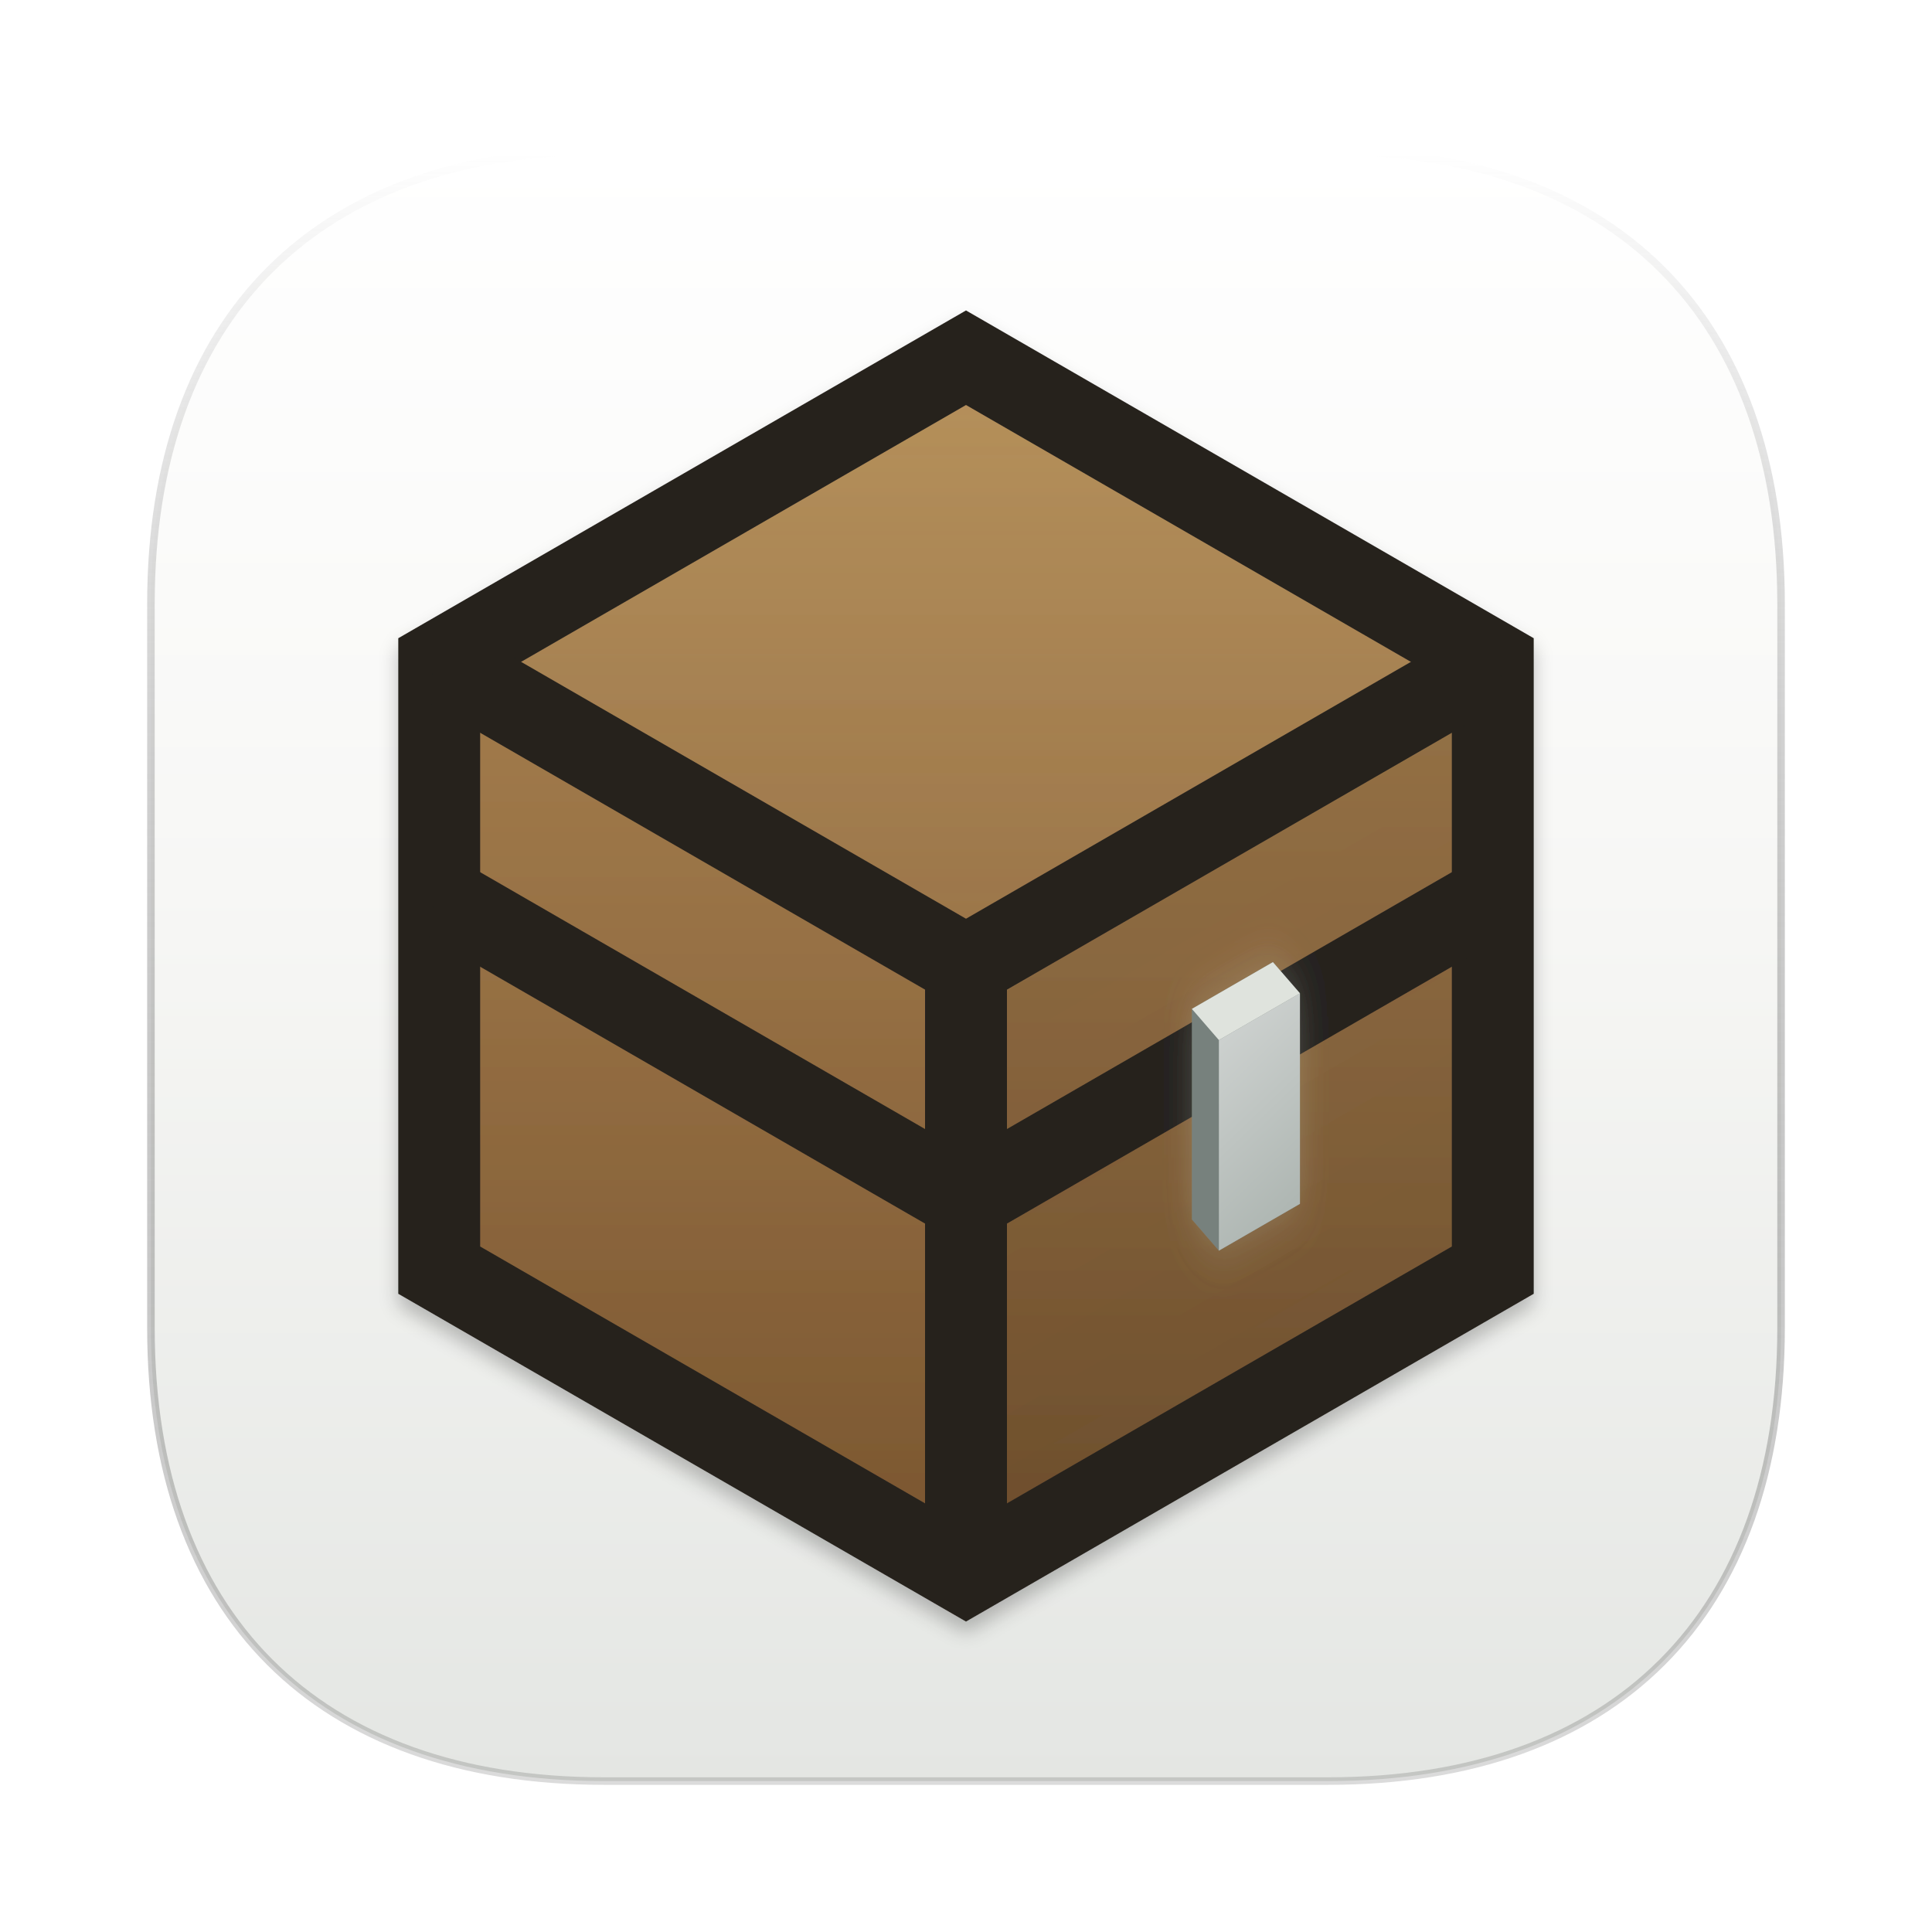
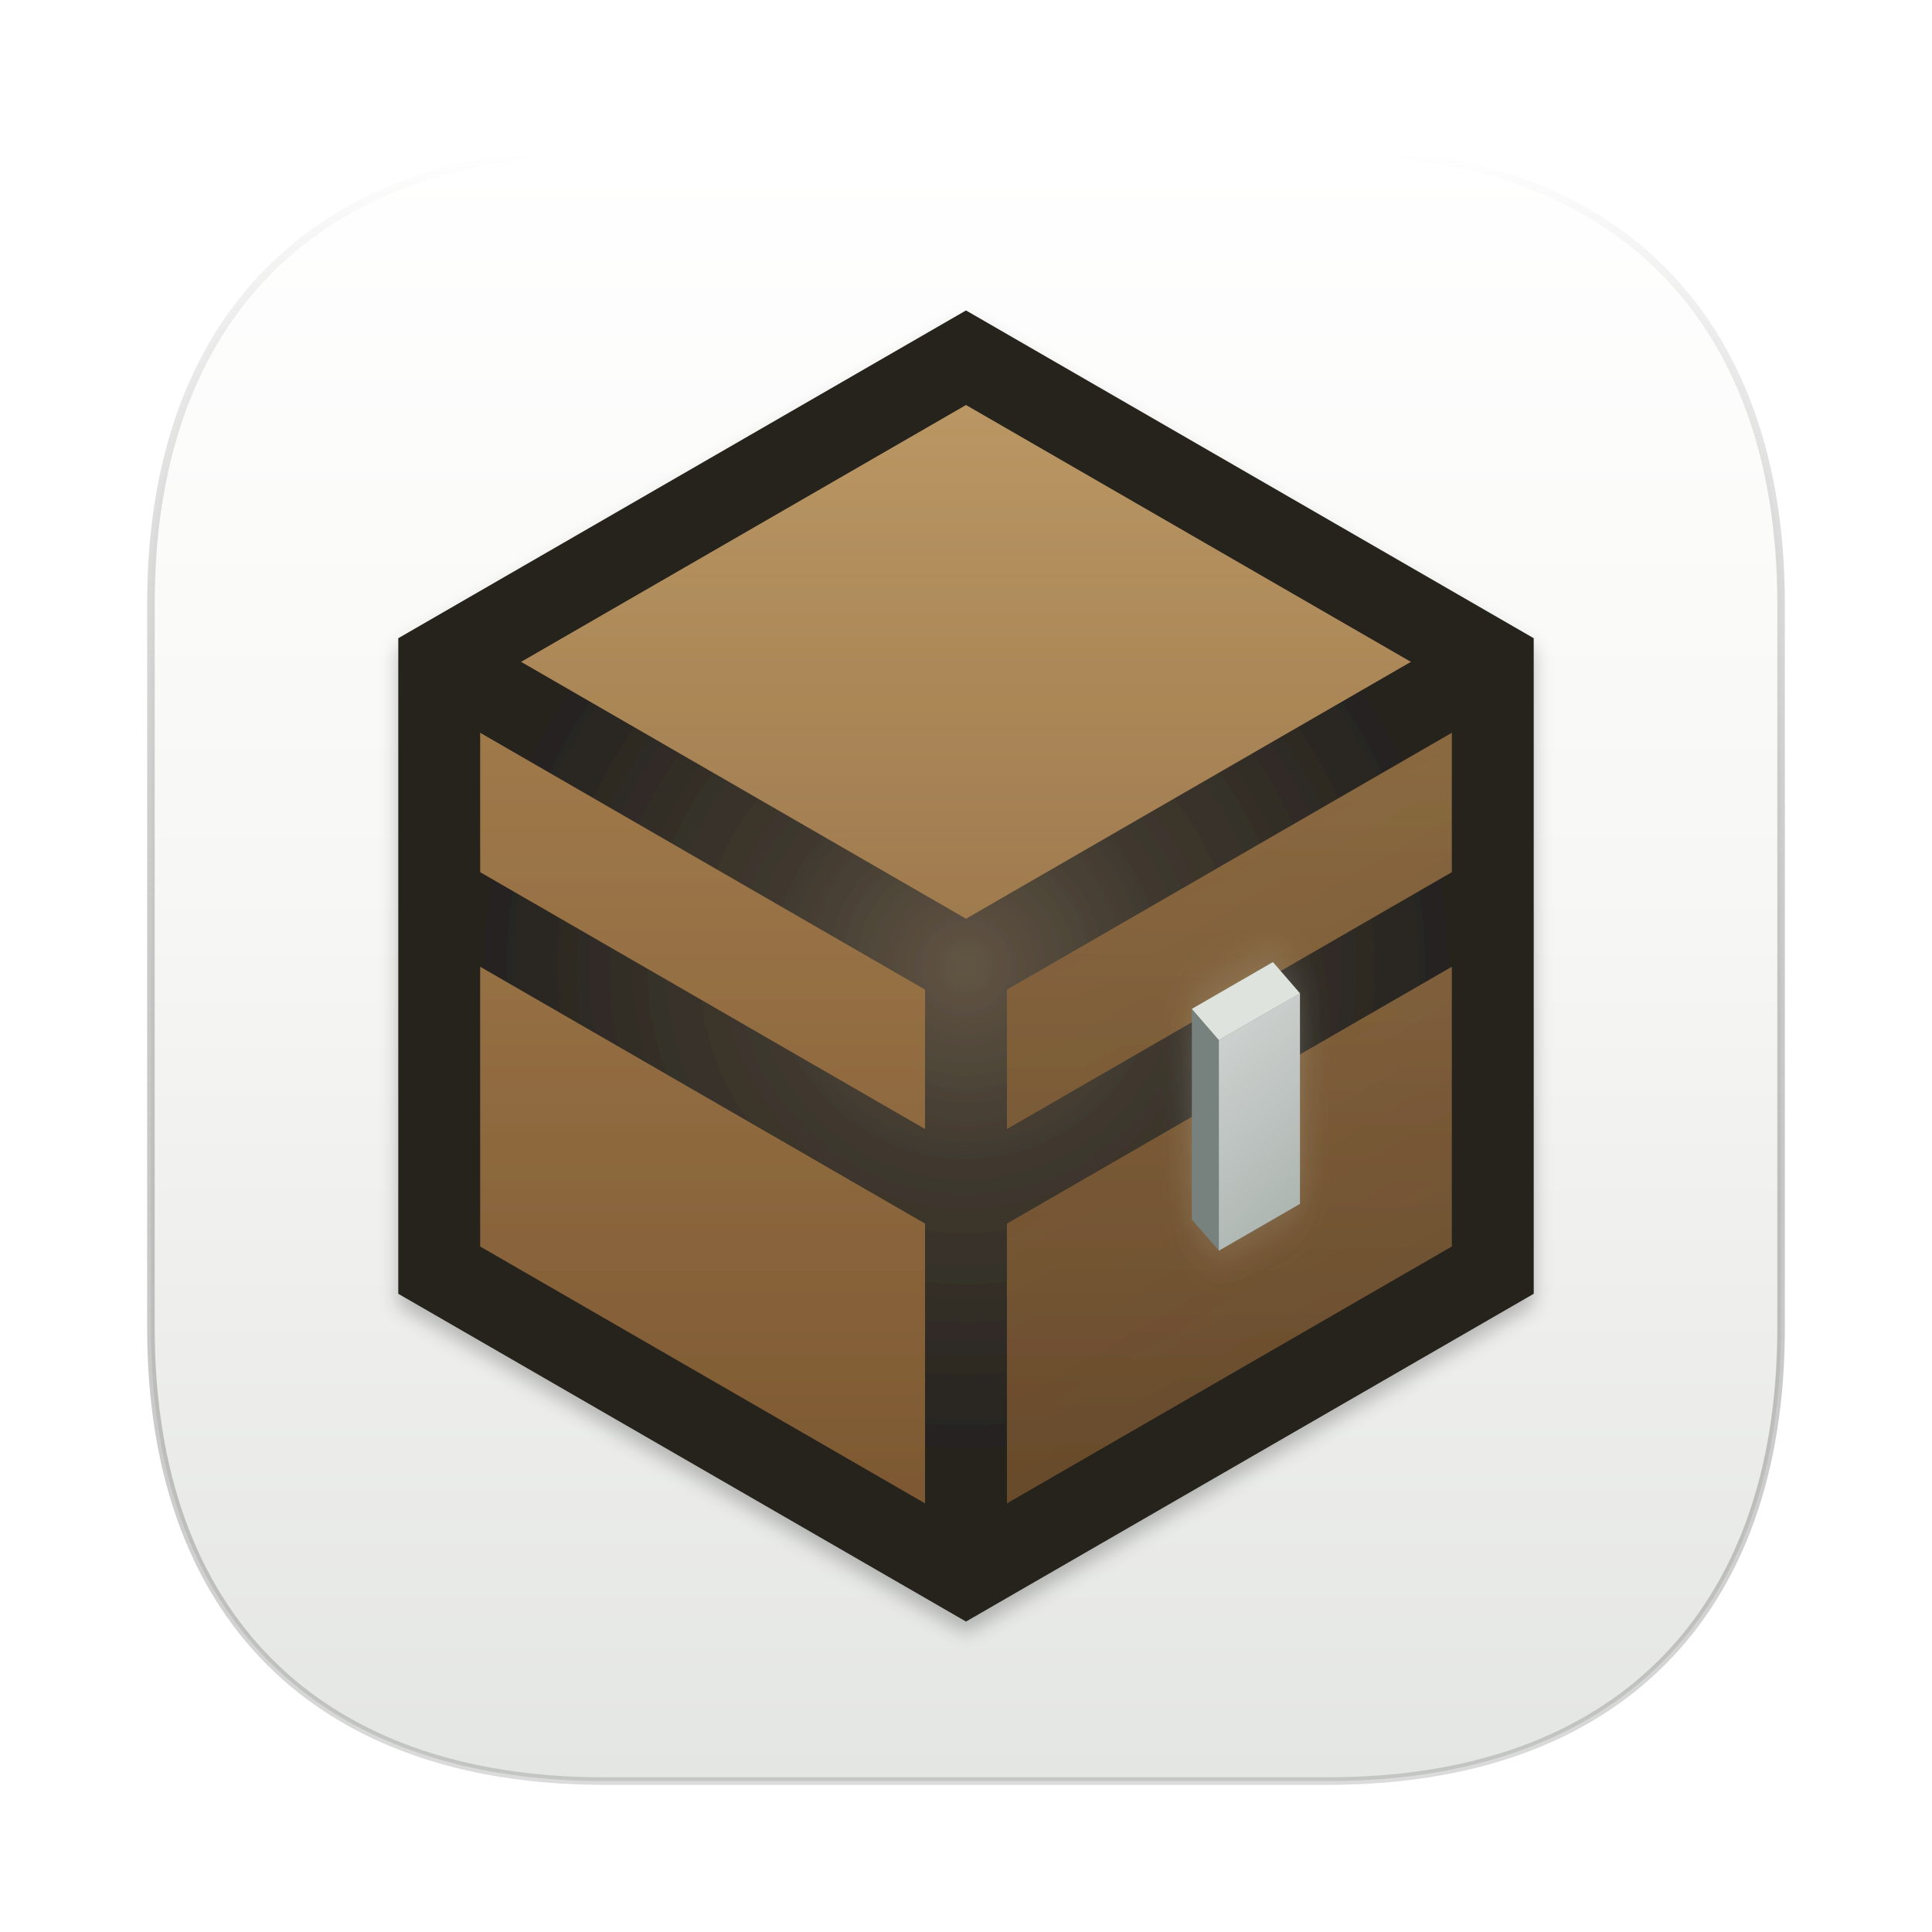
<svg xmlns="http://www.w3.org/2000/svg" viewBox="0 0 1024 1024">
  <defs>
    <linearGradient id="tile" x1="0" y1="80" x2="0" y2="944" gradientUnits="userSpaceOnUse">
      <stop stop-color="#FFFFFF" />
      <stop offset=".45" stop-color="#F7F7F5" />
      <stop offset="1" stop-color="#E4E6E3" />
    </linearGradient>
    <linearGradient id="rim" x1="0" y1="80" x2="0" y2="944" gradientUnits="userSpaceOnUse">
      <stop stop-color="#fff" stop-opacity=".7" />
      <stop offset="1" stop-color="#000" stop-opacity=".14" />
    </linearGradient>
    <filter id="chest-shadow" x="0" y="0" width="1024" height="1024" filterUnits="userSpaceOnUse" color-interpolation-filters="sRGB">
      <feDropShadow dx="0" dy="32" stdDeviation="22" flood-color="#000" flood-opacity=".4" />
      <feDropShadow dx="0" dy="6" stdDeviation="5" flood-color="#000" flood-opacity=".24" />
    </filter>
  </defs>
  <path fill="url(#tile)" stroke="url(#rim)" stroke-width="4" d="M320 80H704C856 80 944 168 944 320V704C944 856 856 944 704 944H320C168 944 80 856 80 704V320C80 168 168 80 320 80Z" />
  <g filter="url(#chest-shadow)">
    <g transform="translate(115.2 115.2) scale(6.2)">
      <defs>
        <linearGradient id="wood" x1="64" y1="12" x2="64" y2="116" gradientUnits="userSpaceOnUse">
          <stop stop-color="#AF8851" />
          <stop offset=".5" stop-color="#967044" />
          <stop offset="1" stop-color="#79552F" />
        </linearGradient>
        <linearGradient id="top-light" x1="64" y1="12" x2="64" y2="64" gradientUnits="userSpaceOnUse">
-           <stop stop-color="#FFF0CE" stop-opacity=".09" />
-           <stop offset="1" stop-color="#FFF0CE" stop-opacity=".03" />
+           <stop stop-color="#FFF0CE" stop-opacity=".16" />
+           <stop offset="1" stop-color="#FFF0CE" stop-opacity=".06" />
        </linearGradient>
        <linearGradient id="right-shade" x1="64" y1="38" x2="109.033" y2="116" gradientUnits="userSpaceOnUse">
-           <stop stop-color="#191613" stop-opacity=".07" />
-           <stop offset="1" stop-color="#191613" stop-opacity=".16" />
+           <stop stop-color="#191613" stop-opacity=".12" />
+           <stop offset="1" stop-color="#191613" stop-opacity=".25" />
        </linearGradient>
+         <radialGradient id="outline-light" cx="64" cy="64" r="42" gradientUnits="userSpaceOnUse">
+           <stop stop-color="#615544" />
+           <stop offset=".4" stop-color="#40392F" />
+           <stop offset="1" stop-color="#25221F" />
+         </radialGradient>
        <linearGradient id="silver" x1="84" y1="71" x2="94" y2="83" gradientUnits="userSpaceOnUse">
          <stop stop-color="#CDD1CF" />
          <stop offset="1" stop-color="#AFB7B3" />
        </linearGradient>
        <filter id="halo" x="-100%" y="-70%" width="300%" height="240%" color-interpolation-filters="sRGB">
          <feDropShadow dx="0" dy="0" stdDeviation="1.8" flood-color="#E0E8D9" flood-opacity=".22" />
        </filter>
      </defs>
      <path fill="url(#wood)" d="M64 12 109.033 38 109.033 90 64 116 18.967 90 18.967 38Z" />
      <path fill="url(#top-light)" d="M64 12 109.033 38 64 64 18.967 38Z" />
      <path fill="url(#right-shade)" d="M64 64 109.033 38 109.033 90 64 116Z" />
-       <g fill="none" stroke="#25221F" stroke-width="7" stroke-linejoin="miter" stroke-linecap="butt">
+       <g fill="none" stroke="url(#outline-light)" stroke-width="7" stroke-linejoin="miter" stroke-linecap="butt">
        <path d="M64 12 109.033 38 109.033 90 64 116 18.967 90 18.967 38Z" />
        <path d="M18.967 38 64 64 109.033 38M64 64V116M18.967 58 64 84 109.033 58" />
      </g>
      <g filter="url(#halo)" transform="translate(87.9282 76) matrix(0.666667 0.19245 0 1 0 0) translate(-87.9282 -76)">
        <path fill="#77817D" d="M81 69 91.392 63 94.856 65 94.856 83 84.464 89 81 87Z" />
        <path fill="url(#silver)" d="M84.464 71 94.856 65 94.856 83 84.464 89Z" />
        <path fill="#DFE3DD" d="M81 69 91.392 63 94.856 65 84.464 71Z" />
      </g>
    </g>
  </g>
</svg>
